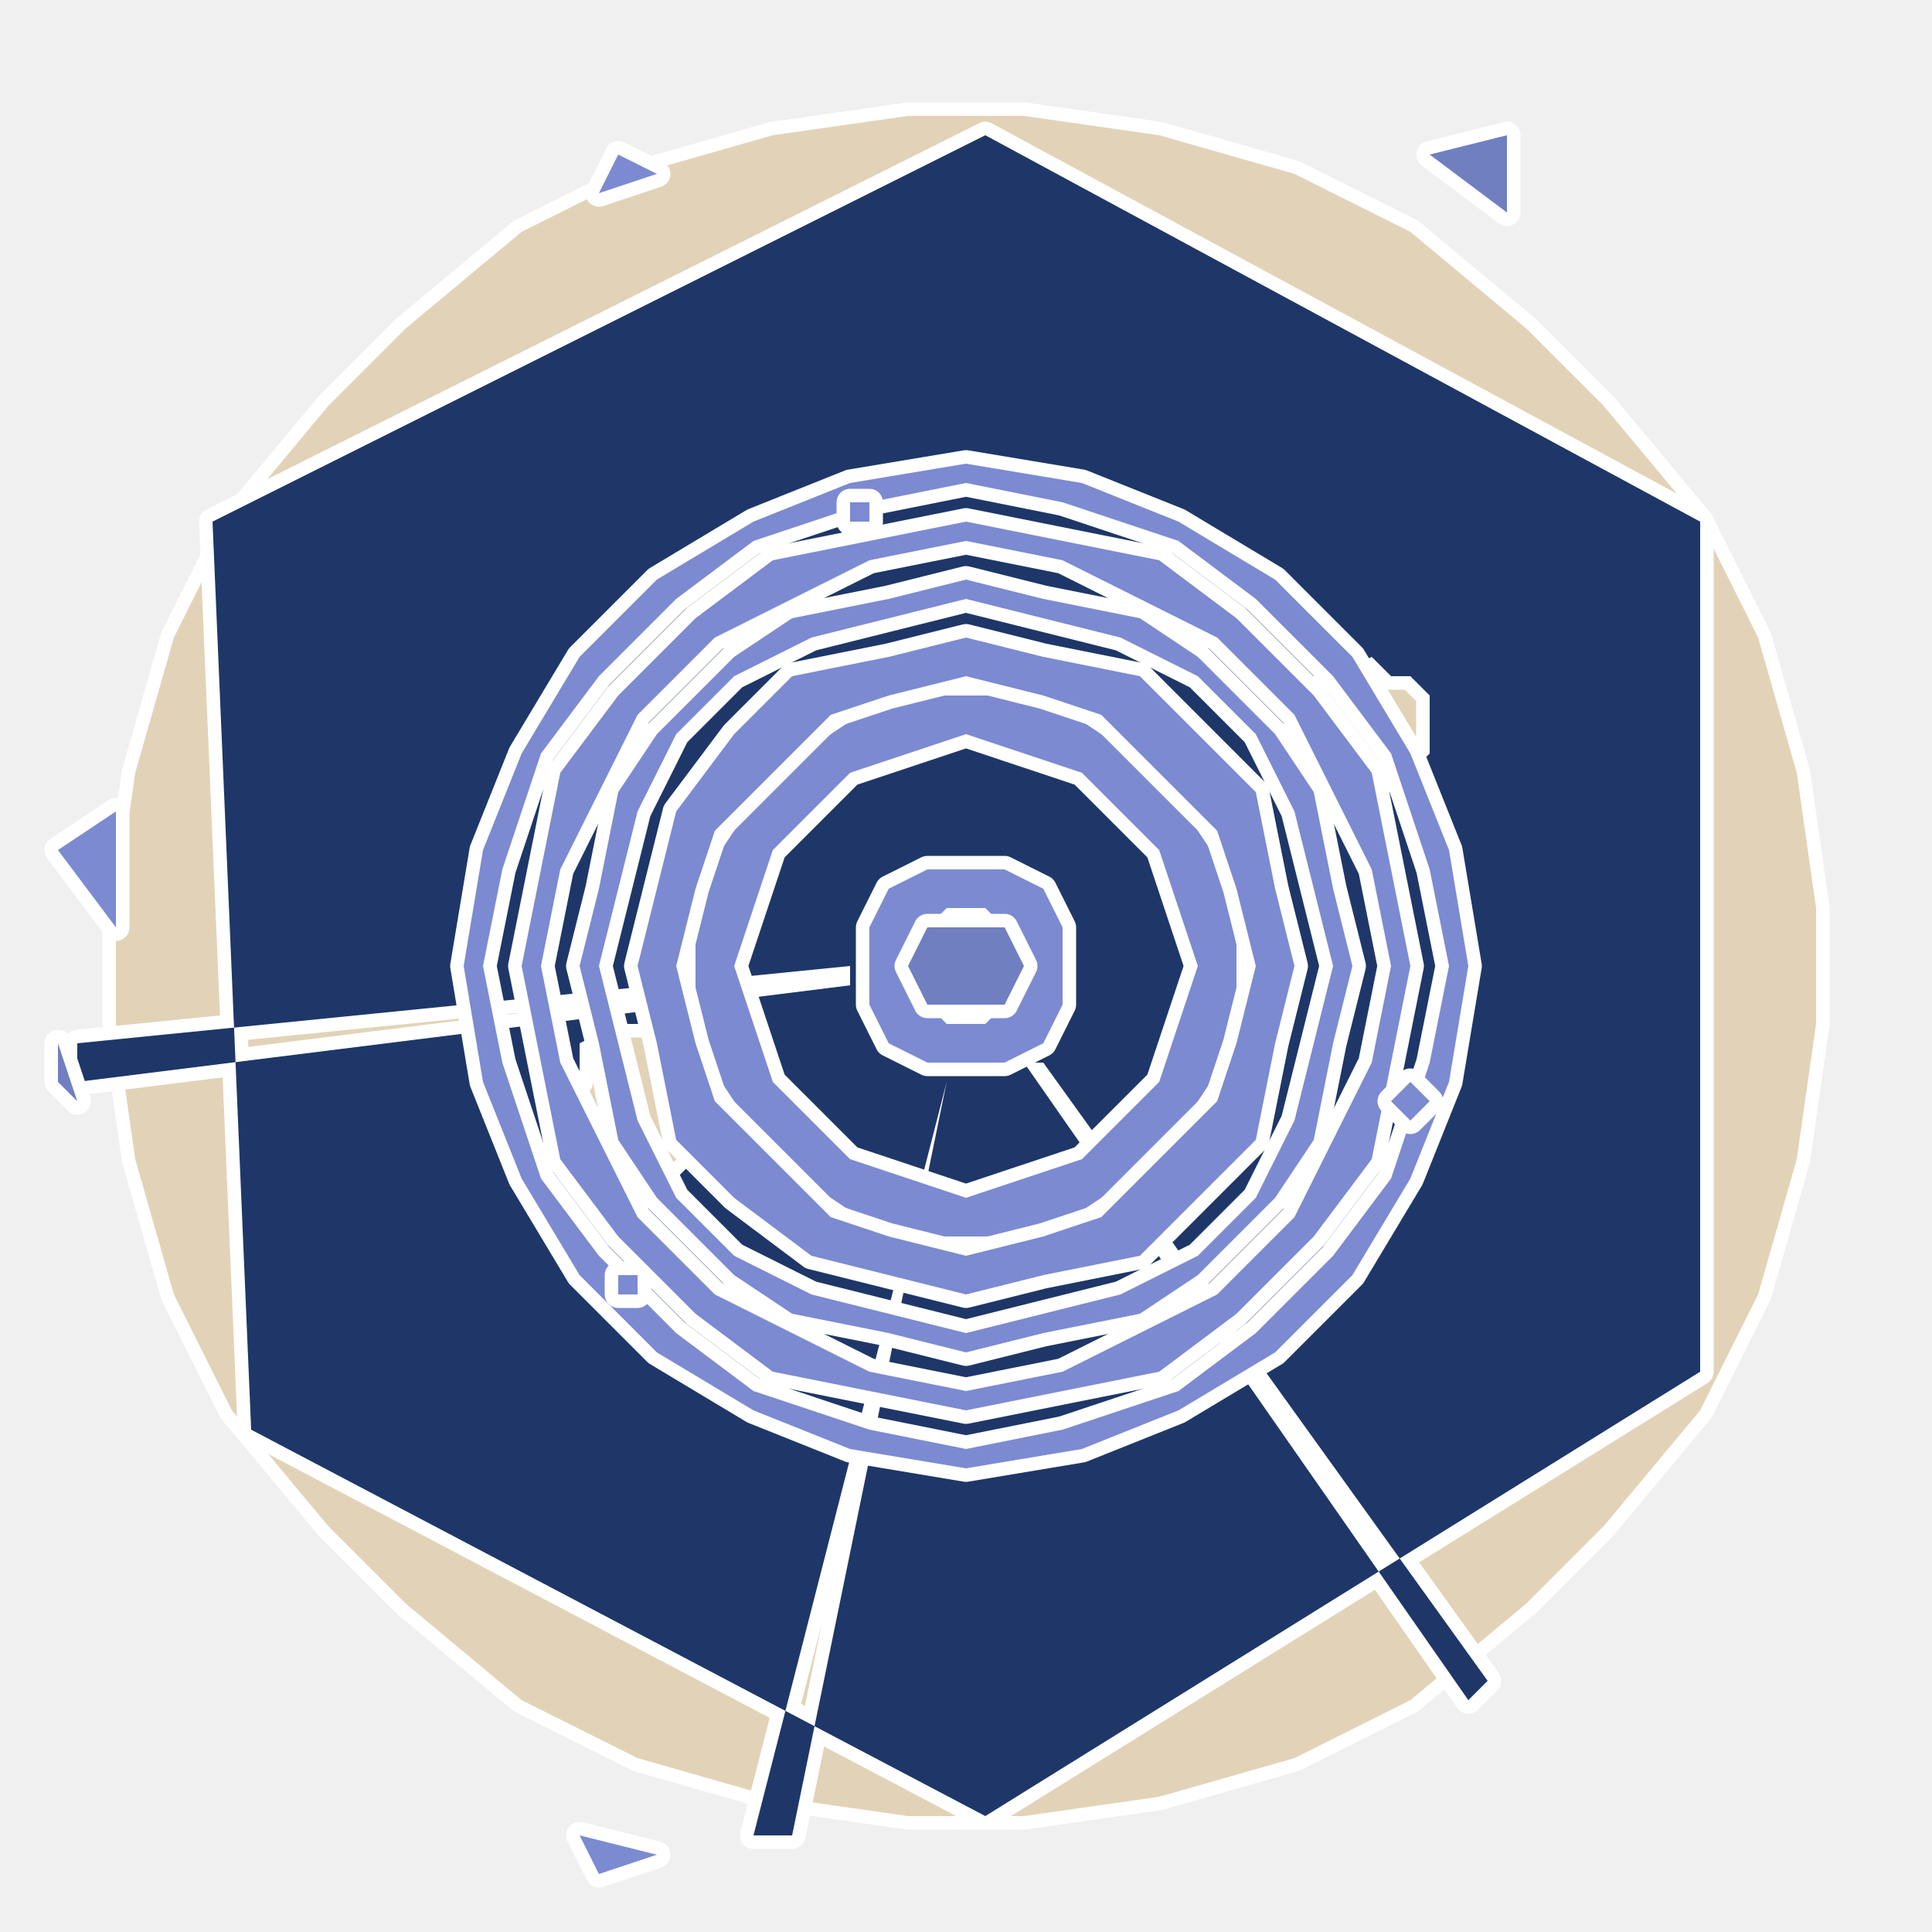
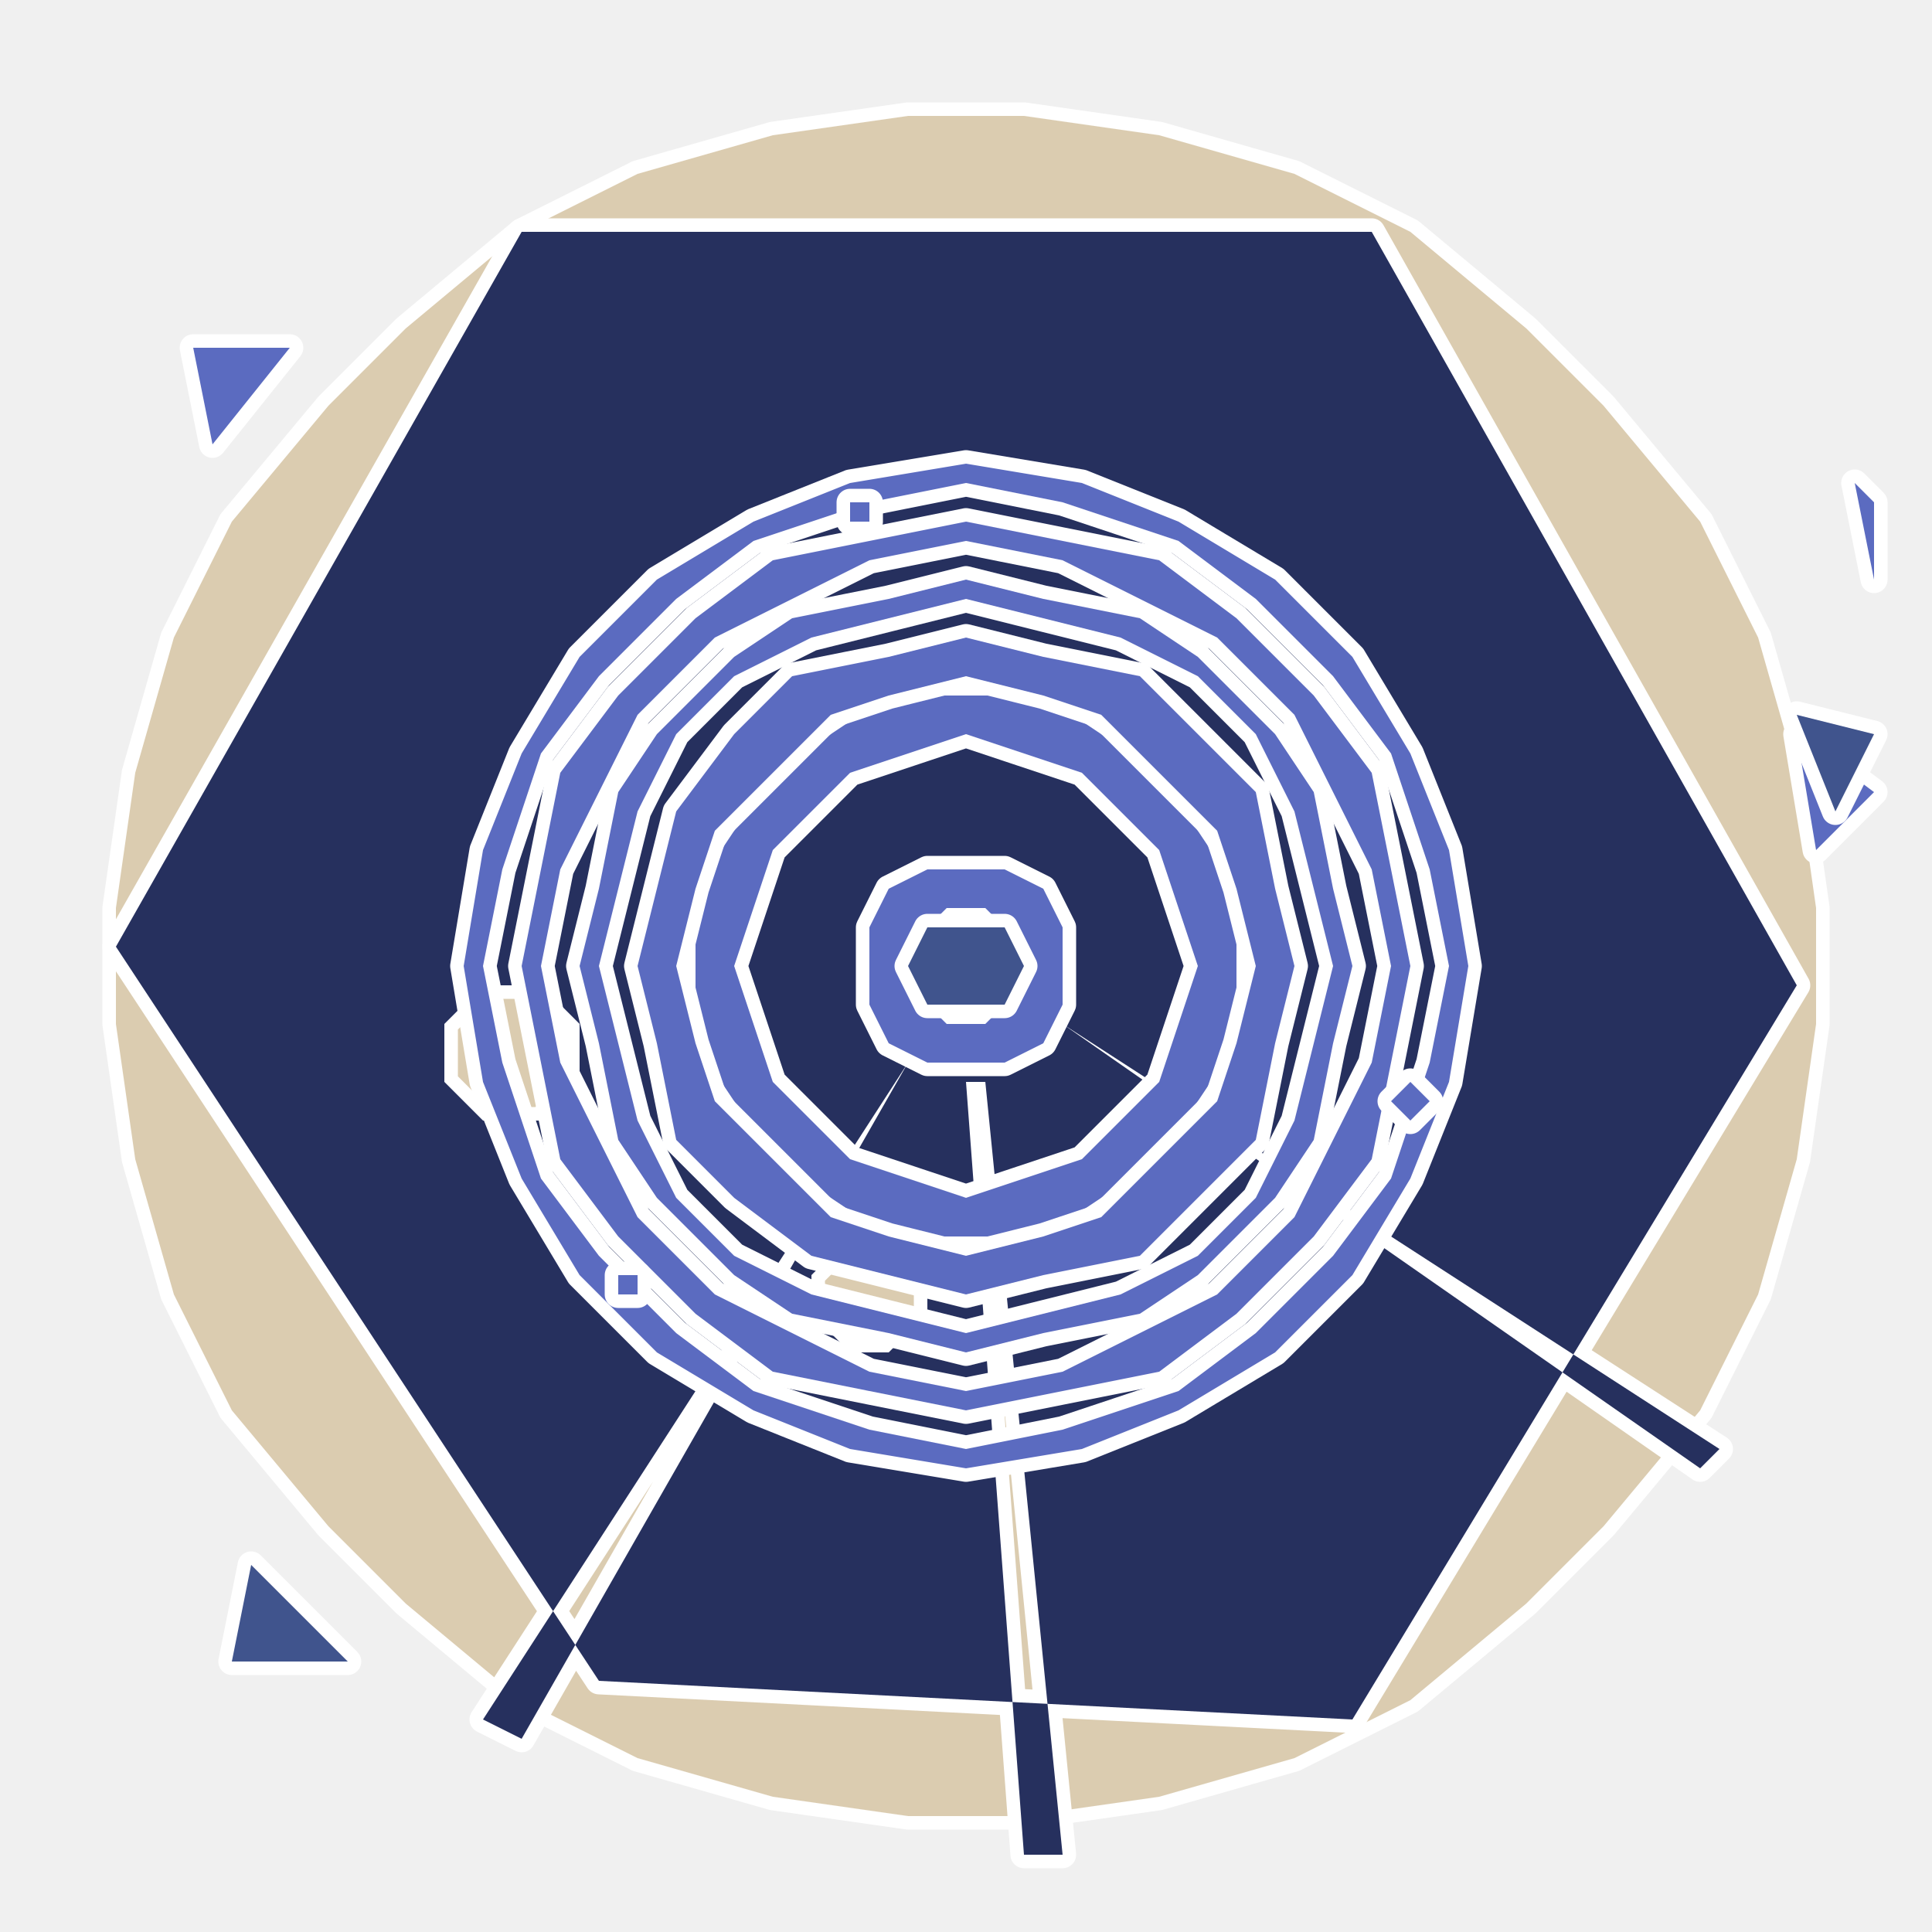
<svg xmlns="http://www.w3.org/2000/svg" viewBox="0 0 100 100" role="img" aria-label="@playform/hook-dsh-graph-suggester - spike-star">
  <style>
		@media (prefers-reduced-motion: no-preference) {
			.hook-dsh-graph-suggester-scene * { transform-box: view-box; transform-origin: 50% 50%; }
- 		.hook-dsh-graph-suggester-counter { animation: hook-dsh-graph-suggester-counter 20s linear -7s infinite; }
+ 		.hook-dsh-graph-suggester-counter { animation: hook-dsh-graph-suggester-counter 28s linear -6s infinite; }
		@keyframes hook-dsh-graph-suggester-counter { to { transform: rotate(-360deg); } }
- 		.hook-dsh-graph-suggester-breathe { animation: hook-dsh-graph-suggester-breathe 7s ease-in-out -7s infinite; }
+ 		.hook-dsh-graph-suggester-breathe { animation: hook-dsh-graph-suggester-breathe 6s ease-in-out -6s infinite; }
		@keyframes hook-dsh-graph-suggester-breathe { 50% { transform: scale(1.06); opacity: 0.85; } }
- 		.hook-dsh-graph-suggester-fire { animation: hook-dsh-graph-suggester-fire 3.0s ease-in-out infinite; }
+ 		.hook-dsh-graph-suggester-fire { animation: hook-dsh-graph-suggester-fire 2.7s ease-in-out infinite; }
		@keyframes hook-dsh-graph-suggester-fire { 0%, 100% { opacity: 0.35; } 50% { opacity: 1; } }
- 		.hook-dsh-graph-suggester-twinkle { animation: hook-dsh-graph-suggester-twinkle 10s ease-in-out -7s infinite; }
+ 		.hook-dsh-graph-suggester-twinkle { animation: hook-dsh-graph-suggester-twinkle 11s ease-in-out -6s infinite; }
		@keyframes hook-dsh-graph-suggester-twinkle { 0%, 100% { transform: scale(0.94); opacity: 0.4; } 50% { transform: scale(1.06); opacity: 1; } }
		}
	</style>
  <defs>
    <path id="hook-dsh-graph-suggester-0" d="M91,67 L88,73 L83,79 L79,83 L73,88 L67,91 L60,93 L53,94 L47,94 L40,93 L33,91 L27,88 L21,83 L17,79 L12,73 L9,67 L7,60 L6,53 L6,47 L7,40 L9,33 L12,27 L17,21 L21,17 L27,12 L33,9 L40,7 L47,6 L53,6 L60,7 L67,9 L73,12 L79,17 L83,21 L88,27 L91,33 L93,40 L94,47 L94,53 L93,60 Z" />
-     <path id="hook-dsh-graph-suggester-1" d="M20,41 L19,43 L17,44 L15,43 L15,41 L15,40 L17,39 L19,40 Z" />
-     <path id="hook-dsh-graph-suggester-2" d="M22,64 L21,66 L19,67 L17,66 L17,64 L17,63 L19,62 L21,63 Z" />
-     <path id="hook-dsh-graph-suggester-3" d="M74,76 L73,78 L71,79 L70,78 L69,76 L70,75 L71,74 L73,75 Z" />
-     <path id="hook-dsh-graph-suggester-4" d="M88,71 L51,94 L13,74 L11,27 L51,7 L88,27 Z M54,55 L77,87 L76,88 L53,55 Z M38,57 L37,59 L36,60 L35,61 L33,61 L32,61 L30,60 L30,59 L29,57 L30,56 L30,54 L32,53 L33,53 L35,53 L36,54 L37,56 Z M49,56 L41,95 L39,95 L49,56 Z M44,51 L4,56 L4,54 L44,50 Z M74,38 L74,39 L73,40 L72,41 L71,41 L69,41 L68,40 L67,39 L67,38 L67,36 L68,35 L69,35 L71,34 L72,35 L73,35 L74,36 Z M54,50 L54,52 L53,53 L52,54 L50,54 L48,54 L47,53 L46,52 L46,50 L46,48 L47,47 L48,46 L50,46 L52,46 L53,47 L54,48 Z" />
+     <path id="hook-dsh-graph-suggester-1" d="M74,76 L73,78 L71,79 L70,78 L69,76 L70,75 L71,74 L73,75 Z" />
+     <path id="hook-dsh-graph-suggester-2" d="M47,84 L46,85 L45,86 L43,85 L42,84 L43,82 L45,81 L46,82 Z" />
+     <path id="hook-dsh-graph-suggester-3" d="M86,47 L86,49 L84,49 L82,49 L81,47 L82,45 L84,45 L86,45 Z" />
+     <path id="hook-dsh-graph-suggester-4" d="M93,51 L70,89 L31,87 L6,49 L27,12 L71,12 Z M55,53 L89,75 L88,76 L55,53 Z M48,67 L48,68 L47,69 L46,70 L45,70 L44,70 L43,69 L42,68 L42,67 L42,66 L43,65 L44,65 L45,64 L46,65 L47,65 L48,66 Z M51,56 L55,96 L53,96 L50,56 Z M47,55 L27,90 L25,89 L47,55 Z M30,55 L30,56 L29,57 L28,58 L26,58 L25,58 L24,57 L23,56 L23,55 L23,53 L24,52 L25,51 L26,51 L28,51 L29,52 L30,53 Z M54,50 L54,52 L53,53 L52,54 L50,54 L48,54 L47,53 L46,52 L46,50 L46,48 L47,47 L48,46 L50,46 L52,46 L53,47 L54,48 Z" />
    <path id="hook-dsh-graph-suggester-5" d="M64,50 L64,54 L62,57 L60,60 L57,62 L54,64 L50,64 L46,64 L43,62 L40,60 L38,57 L36,54 L36,50 L36,46 L38,43 L40,40 L43,38 L46,36 L50,36 L54,36 L57,38 L60,40 L62,43 L64,46 Z M62,50 L61,53 L60,56 L58,58 L56,60 L53,61 L50,62 L47,61 L44,60 L42,58 L40,56 L39,53 L38,50 L39,47 L40,44 L42,42 L44,40 L47,39 L50,38 L53,39 L56,40 L58,42 L60,44 L61,47 Z" />
    <path id="hook-dsh-graph-suggester-6" d="M67,50 L66,54 L65,59 L62,62 L59,65 L54,66 L50,67 L46,66 L42,65 L38,62 L35,59 L34,54 L33,50 L34,46 L35,42 L38,38 L41,35 L46,34 L50,33 L54,34 L59,35 L62,38 L65,41 L66,46 Z M65,50 L64,54 L63,57 L60,60 L57,63 L54,64 L50,65 L46,64 L43,63 L40,60 L37,57 L36,54 L35,50 L36,46 L37,43 L40,40 L43,37 L46,36 L50,35 L54,36 L57,37 L60,40 L63,43 L64,46 Z" />
    <path id="hook-dsh-graph-suggester-7" d="M55,50 L55,52 L54,54 L52,55 L50,55 L48,55 L46,54 L45,52 L45,50 L45,48 L46,46 L48,45 L50,45 L52,45 L54,46 L55,48 Z M53,50 L53,51 L52,52 L51,53 L50,53 L49,53 L48,52 L47,51 L47,50 L47,49 L48,48 L49,47 L50,47 L51,47 L52,48 L53,49 Z" />
    <path id="hook-dsh-graph-suggester-8" d="M70,50 L69,54 L68,59 L66,62 L62,66 L59,68 L54,69 L50,70 L46,69 L41,68 L38,66 L34,62 L32,59 L31,54 L30,50 L31,46 L32,41 L34,38 L38,34 L41,32 L46,31 L50,30 L54,31 L59,32 L62,34 L66,38 L68,41 L69,46 Z M69,50 L68,54 L67,58 L65,62 L62,65 L58,67 L54,68 L50,69 L46,68 L42,67 L38,65 L35,62 L33,58 L32,54 L31,50 L32,46 L33,42 L35,38 L38,35 L42,33 L46,32 L50,31 L54,32 L58,33 L62,35 L65,38 L67,42 L68,46 Z" />
    <path id="hook-dsh-graph-suggester-9" d="M73,50 L72,55 L71,60 L68,64 L64,68 L60,71 L55,72 L50,73 L45,72 L40,71 L36,68 L32,64 L29,60 L28,55 L27,50 L28,45 L29,40 L32,36 L36,32 L40,29 L45,28 L50,27 L55,28 L60,29 L64,32 L68,36 L71,40 L72,45 Z M72,50 L71,55 L69,59 L67,63 L63,67 L59,69 L55,71 L50,72 L45,71 L41,69 L37,67 L33,63 L31,59 L29,55 L28,50 L29,45 L31,41 L33,37 L37,33 L41,31 L45,29 L50,28 L55,29 L59,31 L63,33 L67,37 L69,41 L71,45 Z" />
    <path id="hook-dsh-graph-suggester-10" d="M76,50 L75,56 L73,61 L70,66 L66,70 L61,73 L56,75 L50,76 L44,75 L39,73 L34,70 L30,66 L27,61 L25,56 L24,50 L25,44 L27,39 L30,34 L34,30 L39,27 L44,25 L50,24 L56,25 L61,27 L66,30 L70,34 L73,39 L75,44 Z M75,50 L74,55 L72,61 L69,65 L65,69 L61,72 L55,74 L50,75 L45,74 L39,72 L35,69 L31,65 L28,61 L26,55 L25,50 L26,45 L28,39 L31,35 L35,31 L39,28 L45,26 L50,25 L55,26 L61,28 L65,31 L69,35 L72,39 L74,45 Z" />
    <path id="hook-dsh-graph-suggester-11" d="M74,57 L73,58 L73,58 L72,57 L73,56 L73,56 Z" />
    <path id="hook-dsh-graph-suggester-12" d="M33,66 L33,67 L32,67 L32,66 L32,66 L33,66 Z" />
    <path id="hook-dsh-graph-suggester-13" d="M45,27 L45,27 L44,27 L44,27 L44,26 L45,26 Z" />
-     <path id="hook-dsh-graph-suggester-14" d="M34,96 L31,97 L30,95 Z" />
-     <path id="hook-dsh-graph-suggester-15" d="M4,57 L3,56 L3,54 Z" />
-     <path id="hook-dsh-graph-suggester-16" d="M31,10 L32,8 L34,9 Z" />
-     <path id="hook-dsh-graph-suggester-17" d="M74,8 L78,7 L78,11 Z" />
-     <path id="hook-dsh-graph-suggester-18" d="M6,48 L3,44 L6,42 Z" />
+     <path id="hook-dsh-graph-suggester-14" d="M11,23 L10,18 L15,18 Z" />
+     <path id="hook-dsh-graph-suggester-15" d="M18,86 L12,86 L13,81 Z" />
+     <path id="hook-dsh-graph-suggester-16" d="M93,38 L97,41 L94,44 Z" />
+     <path id="hook-dsh-graph-suggester-17" d="M93,37 L97,38 L95,42 Z" />
+     <path id="hook-dsh-graph-suggester-18" d="M96,25 L97,26 L97,30 Z" />
    <path id="hook-dsh-graph-suggester-19" d="M53,50 L52,52 L51,52 L49,52 L48,52 L47,50 L48,48 L49,48 L51,48 L52,48 Z" />
  </defs>
  <g class="hook-dsh-graph-suggester-scene">
-     <g fill="#E2D3B8" fill-opacity="1" fill-rule="evenodd" stroke="#ffffff" stroke-width="1.4" stroke-linejoin="round" paint-order="stroke fill">
+     <g fill="#DBCCB0" fill-opacity="1" fill-rule="evenodd" stroke="#ffffff" stroke-width="1.4" stroke-linejoin="round" paint-order="stroke fill">
      <use class="hook-dsh-graph-suggester-breathe" href="#hook-dsh-graph-suggester-0" />
    </g>
-     <g fill="#7C8AD1" fill-opacity="1" fill-rule="evenodd" stroke="#ffffff" stroke-width="1.4" stroke-linejoin="round" paint-order="stroke fill">
-       <use class="hook-dsh-graph-suggester-fire" style="animation-delay:-7.00s" href="#hook-dsh-graph-suggester-1" />
-       <use class="hook-dsh-graph-suggester-fire" style="animation-delay:-7.18s" href="#hook-dsh-graph-suggester-2" />
-       <use class="hook-dsh-graph-suggester-fire" style="animation-delay:-7.36s" href="#hook-dsh-graph-suggester-3" />
+     <g fill="#5B6BC0" fill-opacity="1" fill-rule="evenodd" stroke="#ffffff" stroke-width="1.4" stroke-linejoin="round" paint-order="stroke fill">
+       <use class="hook-dsh-graph-suggester-fire" style="animation-delay:-6.00s" href="#hook-dsh-graph-suggester-1" />
+       <use class="hook-dsh-graph-suggester-fire" style="animation-delay:-6.18s" href="#hook-dsh-graph-suggester-2" />
+       <use class="hook-dsh-graph-suggester-fire" style="animation-delay:-6.36s" href="#hook-dsh-graph-suggester-3" />
    </g>
-     <g fill="#1E3768" fill-opacity="1" fill-rule="evenodd" stroke="#ffffff" stroke-width="1.4" stroke-linejoin="round" paint-order="stroke fill">
+     <g fill="#26305E" fill-opacity="1" fill-rule="evenodd" stroke="#ffffff" stroke-width="1.4" stroke-linejoin="round" paint-order="stroke fill">
      <use href="#hook-dsh-graph-suggester-4" />
    </g>
-     <g fill="#7C8AD1" fill-opacity="1" fill-rule="evenodd" stroke="#ffffff" stroke-width="1.4" stroke-linejoin="round" paint-order="stroke fill">
+     <g fill="#5B6BC0" fill-opacity="1" fill-rule="evenodd" stroke="#ffffff" stroke-width="1.4" stroke-linejoin="round" paint-order="stroke fill">
      <use class="hook-dsh-graph-suggester-breathe" href="#hook-dsh-graph-suggester-5" />
      <use class="hook-dsh-graph-suggester-breathe" href="#hook-dsh-graph-suggester-6" />
      <use class="hook-dsh-graph-suggester-breathe" href="#hook-dsh-graph-suggester-7" />
      <use class="hook-dsh-graph-suggester-breathe" href="#hook-dsh-graph-suggester-8" />
      <use class="hook-dsh-graph-suggester-breathe" href="#hook-dsh-graph-suggester-9" />
      <use class="hook-dsh-graph-suggester-breathe" href="#hook-dsh-graph-suggester-10" />
      <use class="hook-dsh-graph-suggester-counter" href="#hook-dsh-graph-suggester-11" />
      <use class="hook-dsh-graph-suggester-counter" href="#hook-dsh-graph-suggester-12" />
      <use class="hook-dsh-graph-suggester-counter" href="#hook-dsh-graph-suggester-13" />
      <use class="hook-dsh-graph-suggester-twinkle" href="#hook-dsh-graph-suggester-14" />
    </g>
-     <g fill="#6F7FC0" fill-opacity="1" fill-rule="evenodd" stroke="#ffffff" stroke-width="1.4" stroke-linejoin="round" paint-order="stroke fill">
+     <g fill="#40548D" fill-opacity="1" fill-rule="evenodd" stroke="#ffffff" stroke-width="1.4" stroke-linejoin="round" paint-order="stroke fill">
      <use class="hook-dsh-graph-suggester-twinkle" href="#hook-dsh-graph-suggester-15" />
    </g>
-     <g fill="#7C8AD1" fill-opacity="1" fill-rule="evenodd" stroke="#ffffff" stroke-width="1.4" stroke-linejoin="round" paint-order="stroke fill">
+     <g fill="#5B6BC0" fill-opacity="1" fill-rule="evenodd" stroke="#ffffff" stroke-width="1.4" stroke-linejoin="round" paint-order="stroke fill">
      <use class="hook-dsh-graph-suggester-twinkle" href="#hook-dsh-graph-suggester-16" />
    </g>
-     <g fill="#6F7FC0" fill-opacity="1" fill-rule="evenodd" stroke="#ffffff" stroke-width="1.4" stroke-linejoin="round" paint-order="stroke fill">
+     <g fill="#40548D" fill-opacity="1" fill-rule="evenodd" stroke="#ffffff" stroke-width="1.4" stroke-linejoin="round" paint-order="stroke fill">
      <use class="hook-dsh-graph-suggester-twinkle" href="#hook-dsh-graph-suggester-17" />
    </g>
-     <g fill="#7C8AD1" fill-opacity="1" fill-rule="evenodd" stroke="#ffffff" stroke-width="1.4" stroke-linejoin="round" paint-order="stroke fill">
+     <g fill="#5B6BC0" fill-opacity="1" fill-rule="evenodd" stroke="#ffffff" stroke-width="1.4" stroke-linejoin="round" paint-order="stroke fill">
      <use class="hook-dsh-graph-suggester-twinkle" href="#hook-dsh-graph-suggester-18" />
    </g>
-     <g fill="#6F7FC0" fill-opacity="1" fill-rule="evenodd" stroke="#ffffff" stroke-width="1.4" stroke-linejoin="round" paint-order="stroke fill">
+     <g fill="#40548D" fill-opacity="1" fill-rule="evenodd" stroke="#ffffff" stroke-width="1.4" stroke-linejoin="round" paint-order="stroke fill">
      <use class="hook-dsh-graph-suggester-breathe" href="#hook-dsh-graph-suggester-19" />
    </g>
  </g>
</svg>
